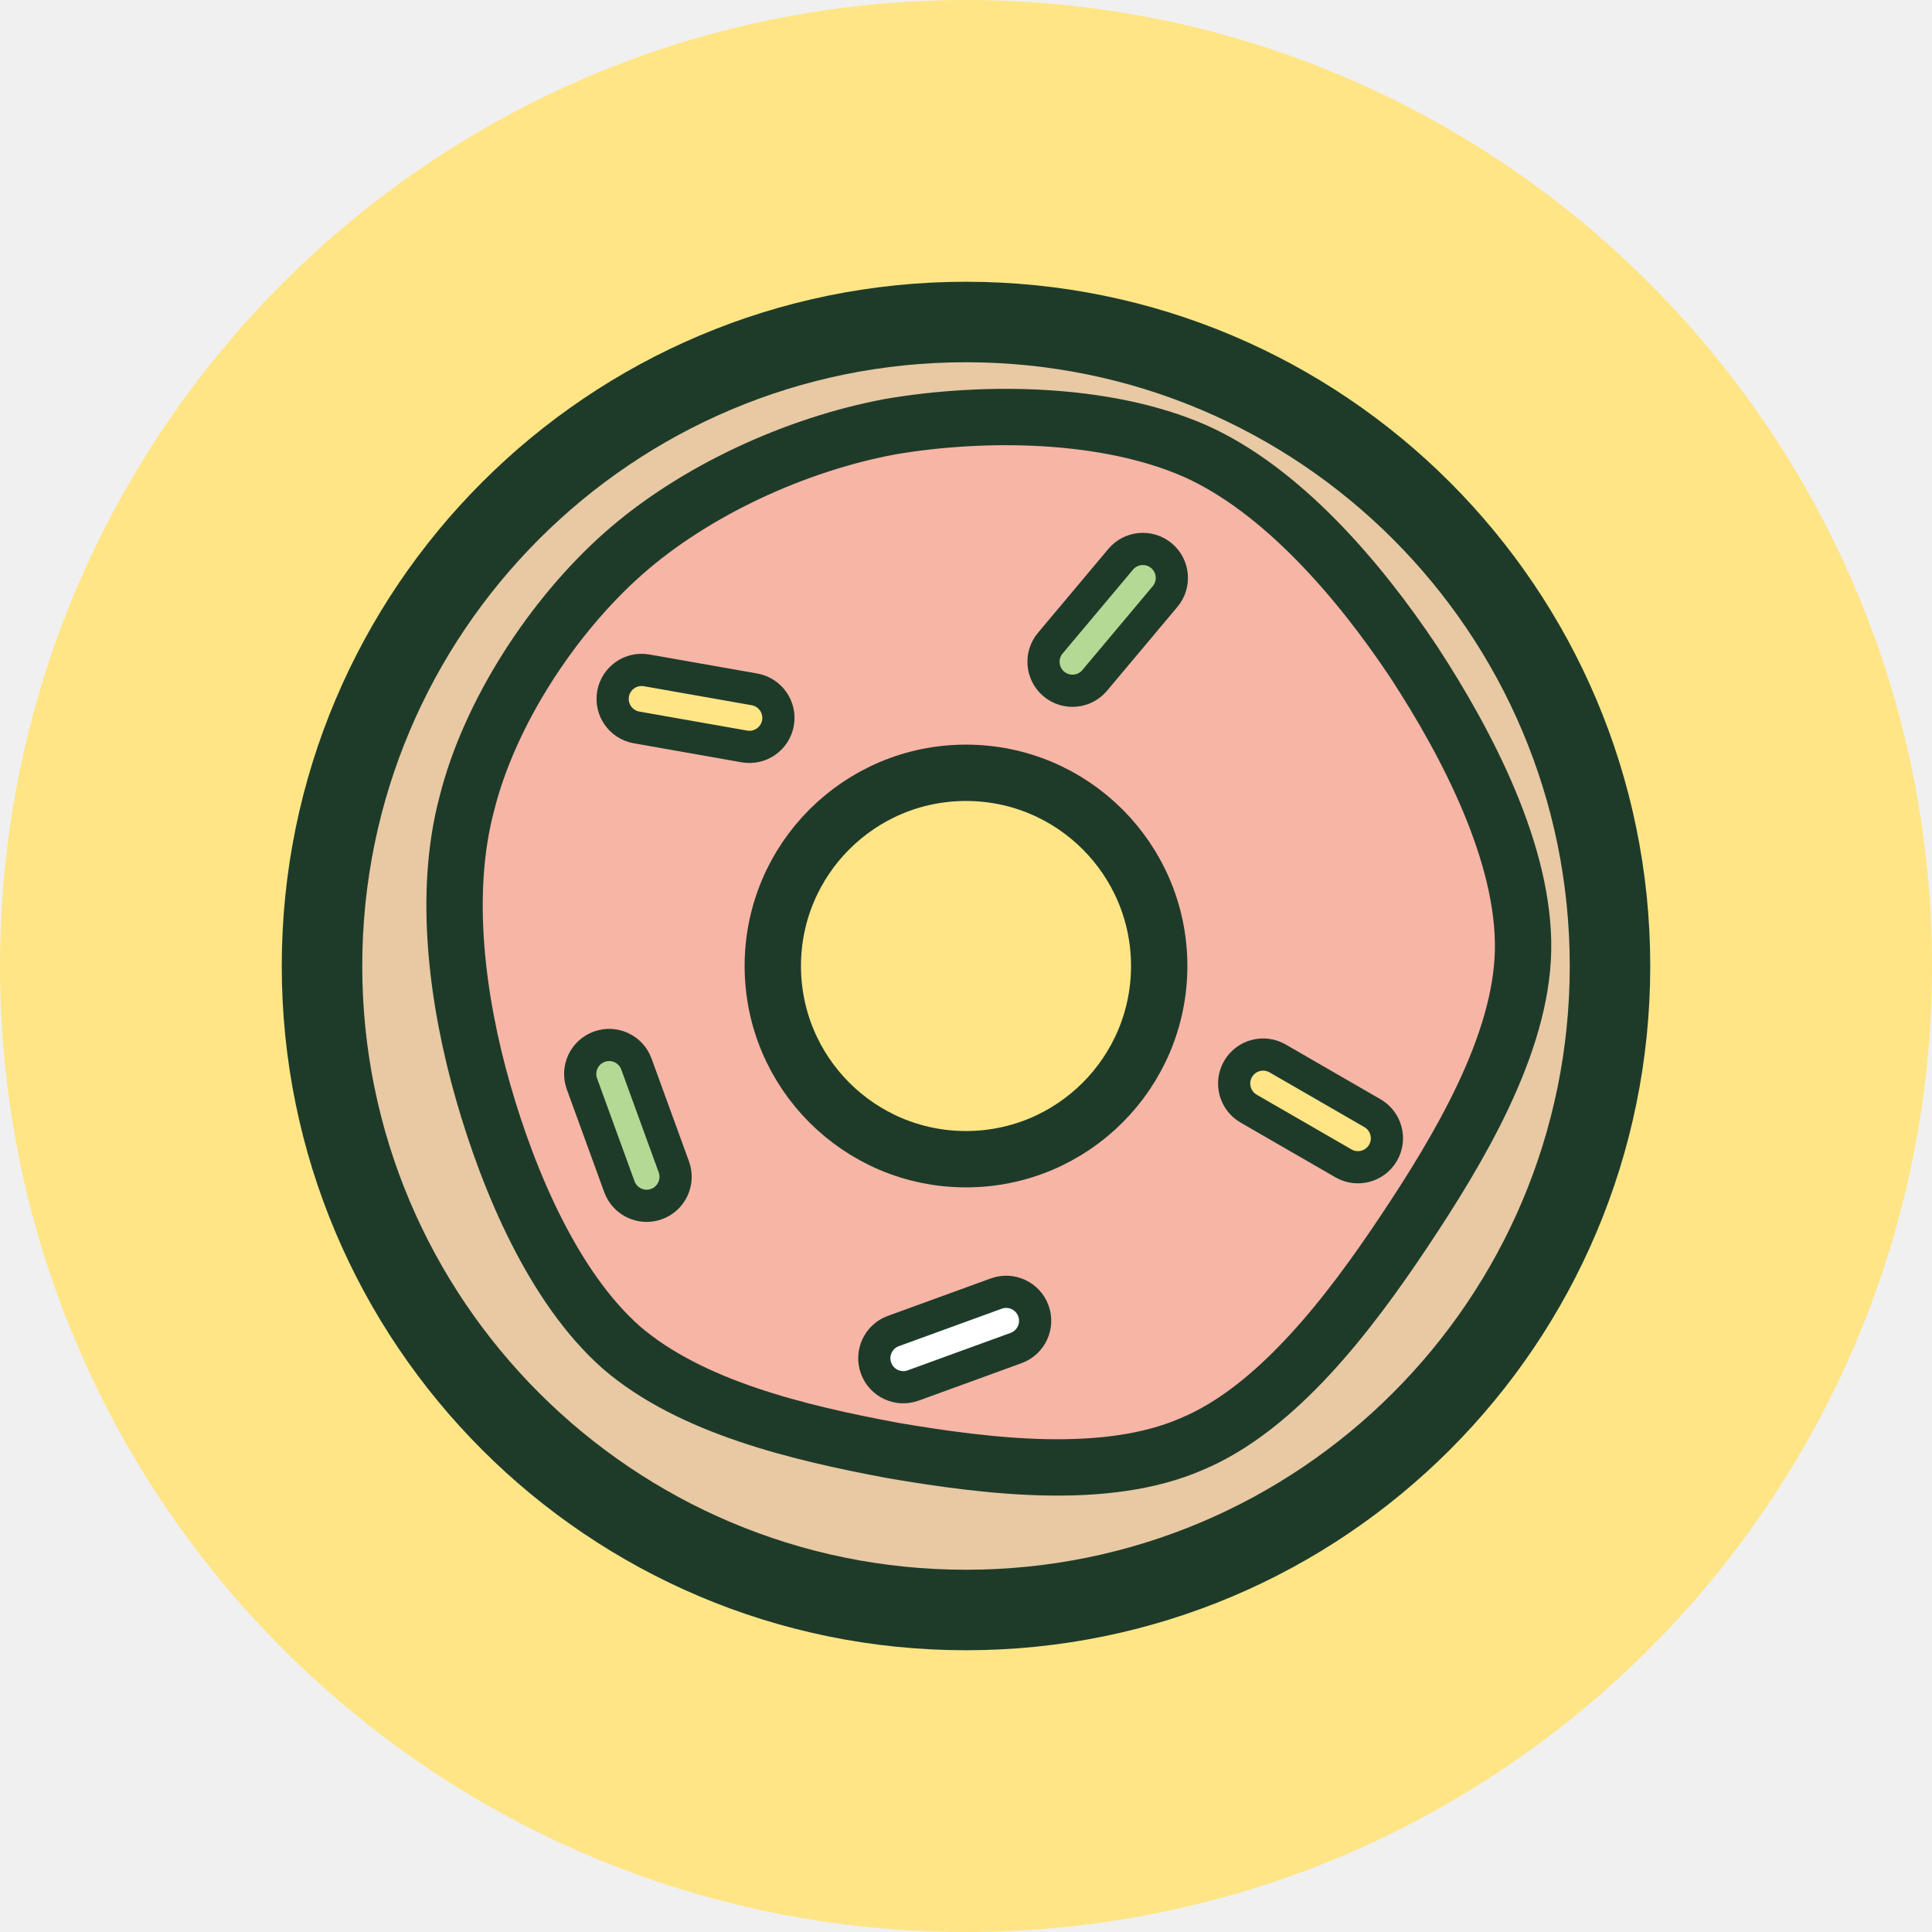
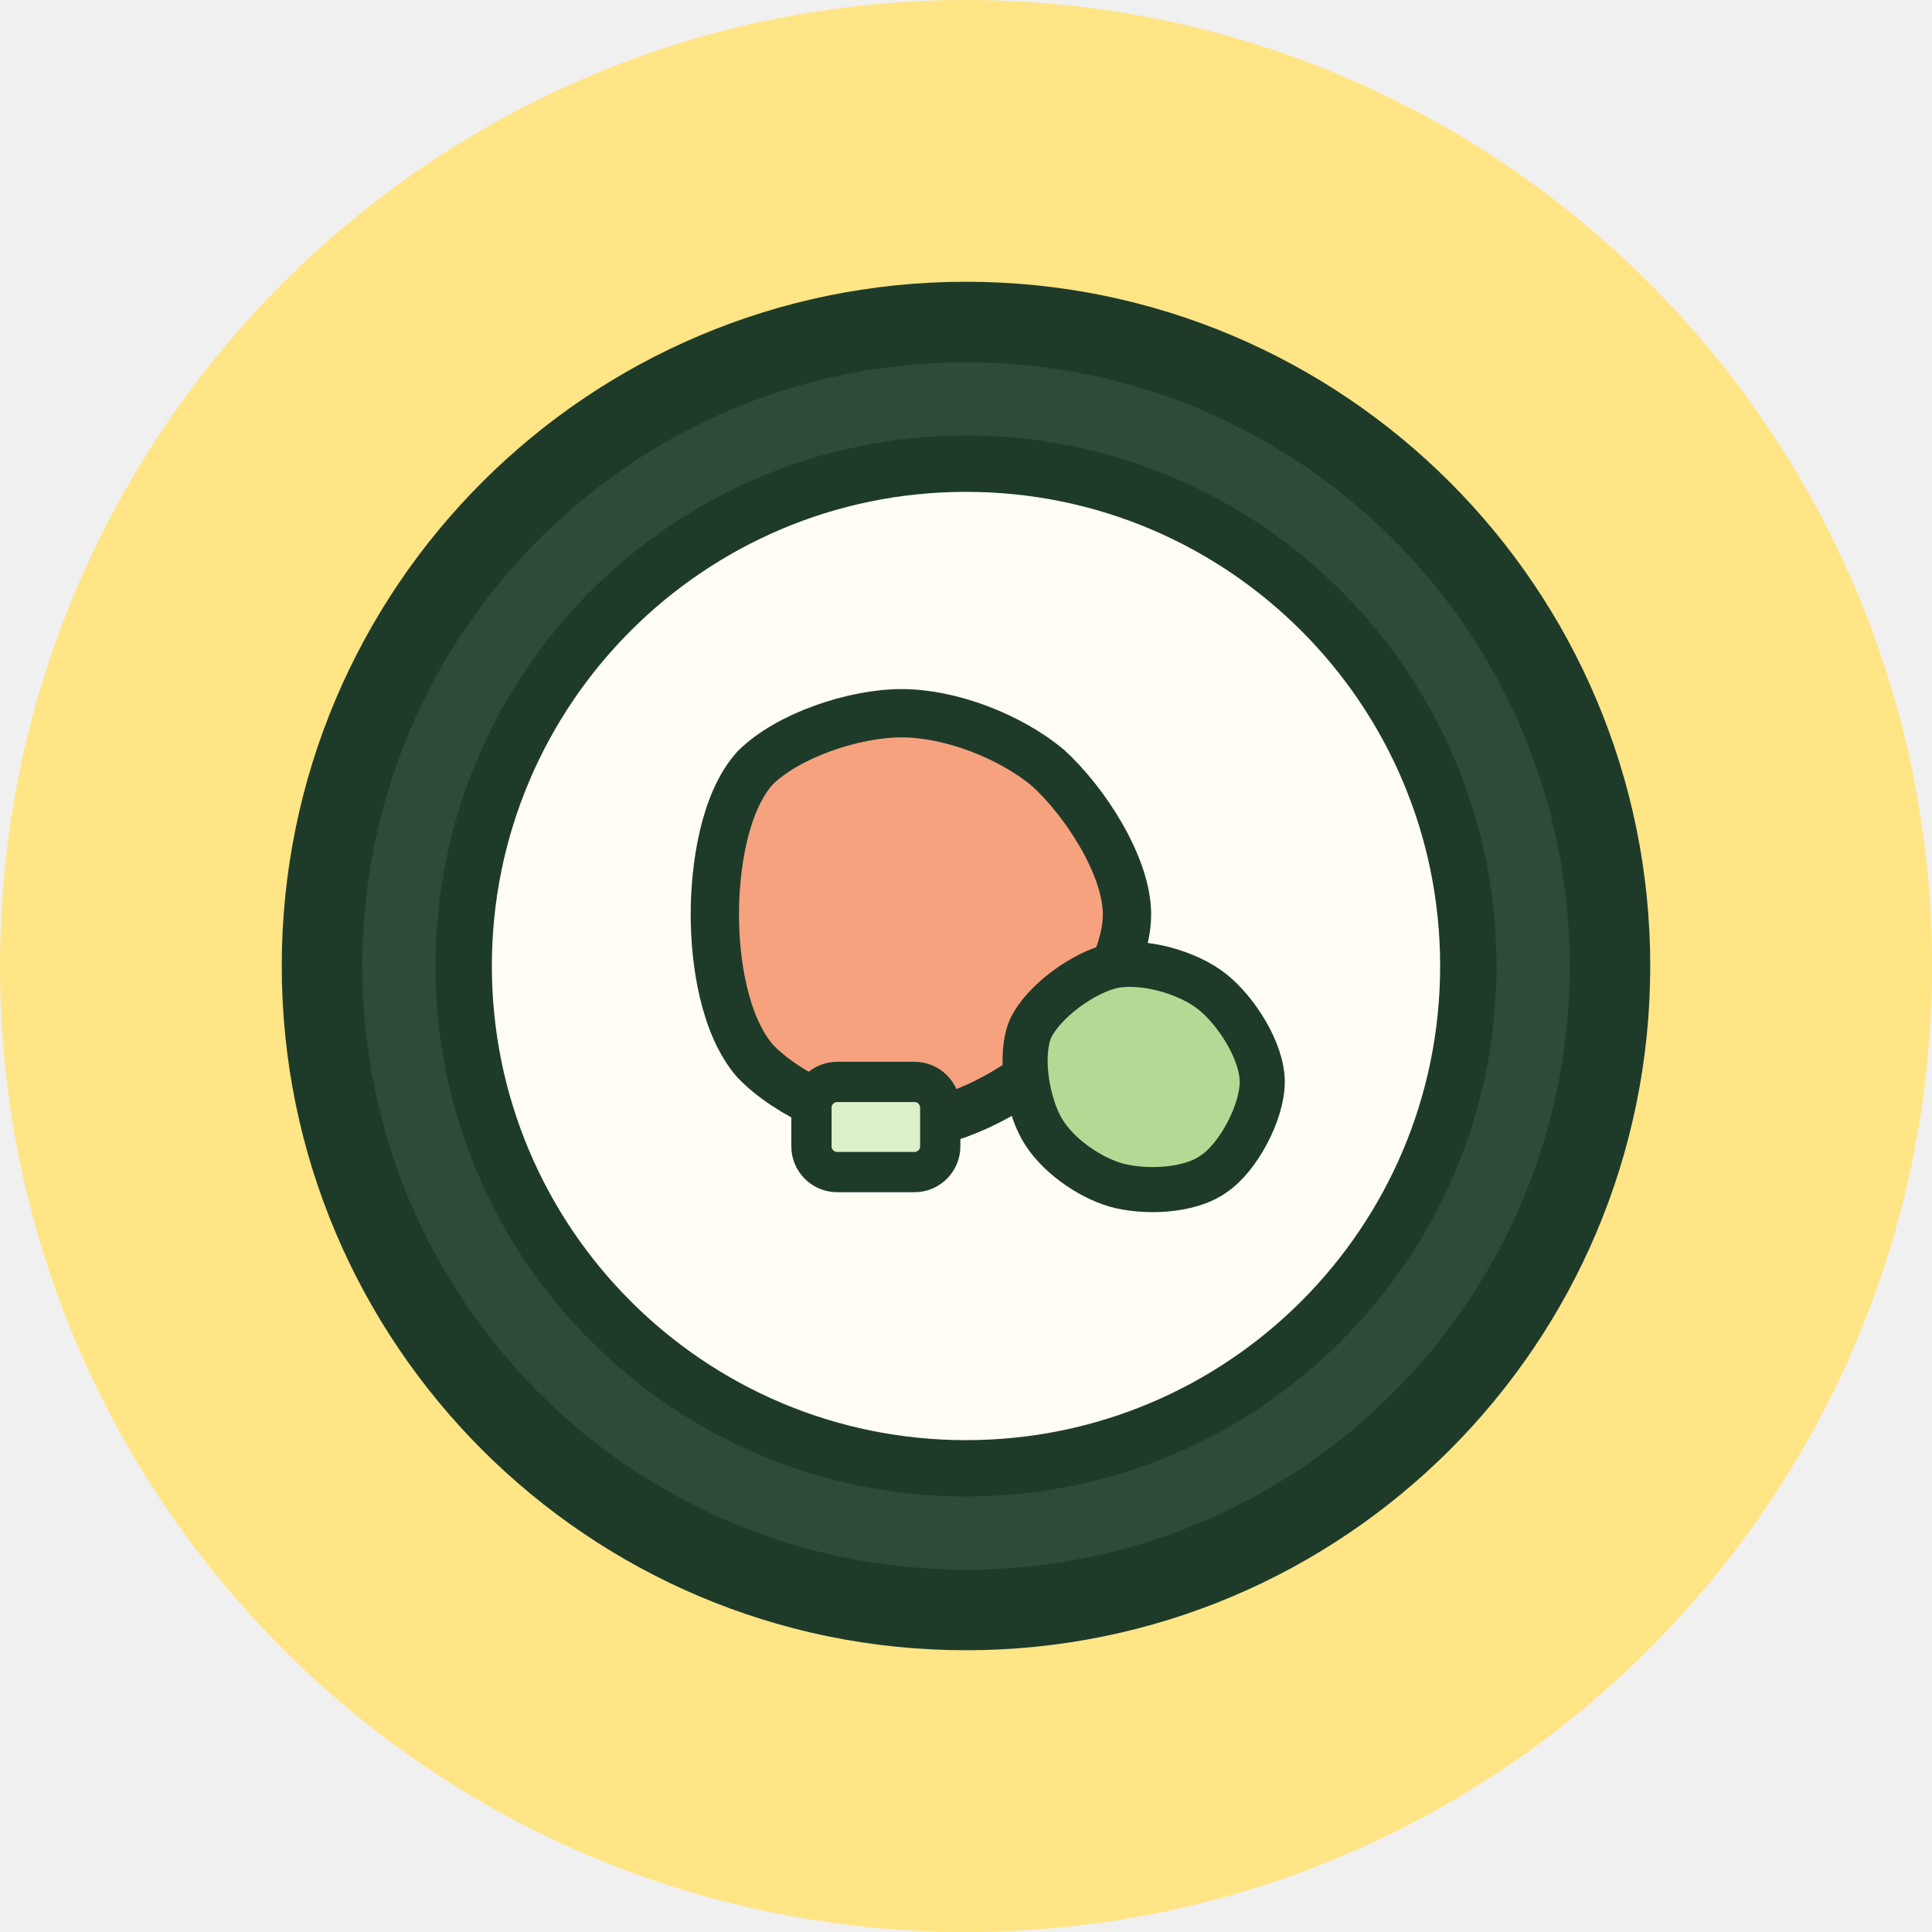
<svg xmlns="http://www.w3.org/2000/svg" viewBox="0.0 0.0 120.0 120.0" role="img" aria-label="Live to Eat Food">
  <circle cx="60" cy="60" r="60" fill="#FFE586" />
-   <circle cx="60" cy="60" r="40" fill="#E8C9A3" stroke="#1E3B2A" stroke-width="5" />
-   <path d="M94.6 59.0 C94.5 64.9 90.6 71.4 87.2 76.5 C83.8 81.6 79.3 87.5 74.0 89.7 C68.7 92.0 61.4 91.1 55.5 90.1 C49.6 89.0 42.9 87.4 38.6 83.7 C34.4 80.0 31.6 73.4 30.0 67.8 C28.4 62.2 27.5 55.5 29.0 49.9 C30.4 44.3 34.3 38.3 38.7 34.4 C43.1 30.5 49.4 27.6 55.3 26.5 C61.2 25.5 68.7 25.6 74.2 28.0 C79.6 30.4 84.4 36.0 87.8 41.1 C91.2 46.3 94.7 53.1 94.6 59.0Z" fill="#F7B5A6" stroke="#1E3B2A" stroke-width="3.5" stroke-linejoin="round" />
-   <circle cx="60" cy="60" r="12.0" fill="#FFE586" stroke="#1E3B2A" stroke-width="3.5" />
-   <rect x="76.2" y="67.2" width="10.4" height="3.6" rx="1.8" fill="#FFE586" stroke="#1E3B2A" stroke-width="2.0" transform="rotate(30 81.4 69.0)" />
-   <rect x="54.1" y="81.4" width="10.4" height="3.6" rx="1.8" fill="#FFFFFF" stroke="#1E3B2A" stroke-width="2.0" transform="rotate(-20 59.3 83.2)" />
-   <rect x="33.8" y="68.1" width="10.4" height="3.6" rx="1.8" fill="#B3DA94" stroke="#1E3B2A" stroke-width="2.0" transform="rotate(70 39.0 69.9)" />
-   <rect x="38.0" y="42.2" width="10.4" height="3.6" rx="1.8" fill="#FFE586" stroke="#1E3B2A" stroke-width="2.0" transform="rotate(10 43.2 44.0)" />
-   <rect x="63.6" y="36.7" width="10.4" height="3.6" rx="1.8" fill="#B3DA94" stroke="#1E3B2A" stroke-width="2.0" transform="rotate(-50 68.8 38.5)" />
+   <circle cx="60" cy="60" r="40" fill="#2E4A38" stroke="#1E3B2A" stroke-width="5" />
+   <circle cx="60" cy="60" r="31.2" fill="#FFFDF4" stroke="#1E3B2A" stroke-width="3.5" />
+   <path d="M70.0 56.8 C70.0 59.8 67.4 63.7 65.1 65.9 C62.7 68.0 59.0 69.9 56.0 69.9 C53.0 69.9 48.9 68.0 46.9 65.9 C45.0 63.7 44.4 59.8 44.4 56.8 C44.4 53.8 45.0 49.8 46.9 47.7 C48.9 45.7 53.0 44.3 56.0 44.3 C59.0 44.3 62.7 45.7 65.1 47.7 C67.4 49.8 70.0 53.8 70.0 56.8Z" fill="#F6A27E" stroke="#1E3B2A" stroke-width="3.0" stroke-linejoin="round" />
+   <path d="M78.4 67.2 C78.4 69.1 76.9 71.9 75.4 72.9 C73.9 74.0 71.1 74.1 69.3 73.6 C67.6 73.1 65.6 71.7 64.7 70.1 C63.8 68.5 63.3 65.6 64.0 63.9 C64.8 62.2 67.3 60.4 69.1 60.0 C71.0 59.6 73.8 60.4 75.3 61.6 C76.8 62.8 78.4 65.3 78.4 67.2Z" fill="#B3DA94" stroke="#1E3B2A" stroke-width="2.8" stroke-linejoin="round" />
+   <rect x="50.4" y="67.2" width="8.0" height="5.6" rx="1.6" fill="#DCEFC8" stroke="#1E3B2A" stroke-width="2.5" />
</svg>
